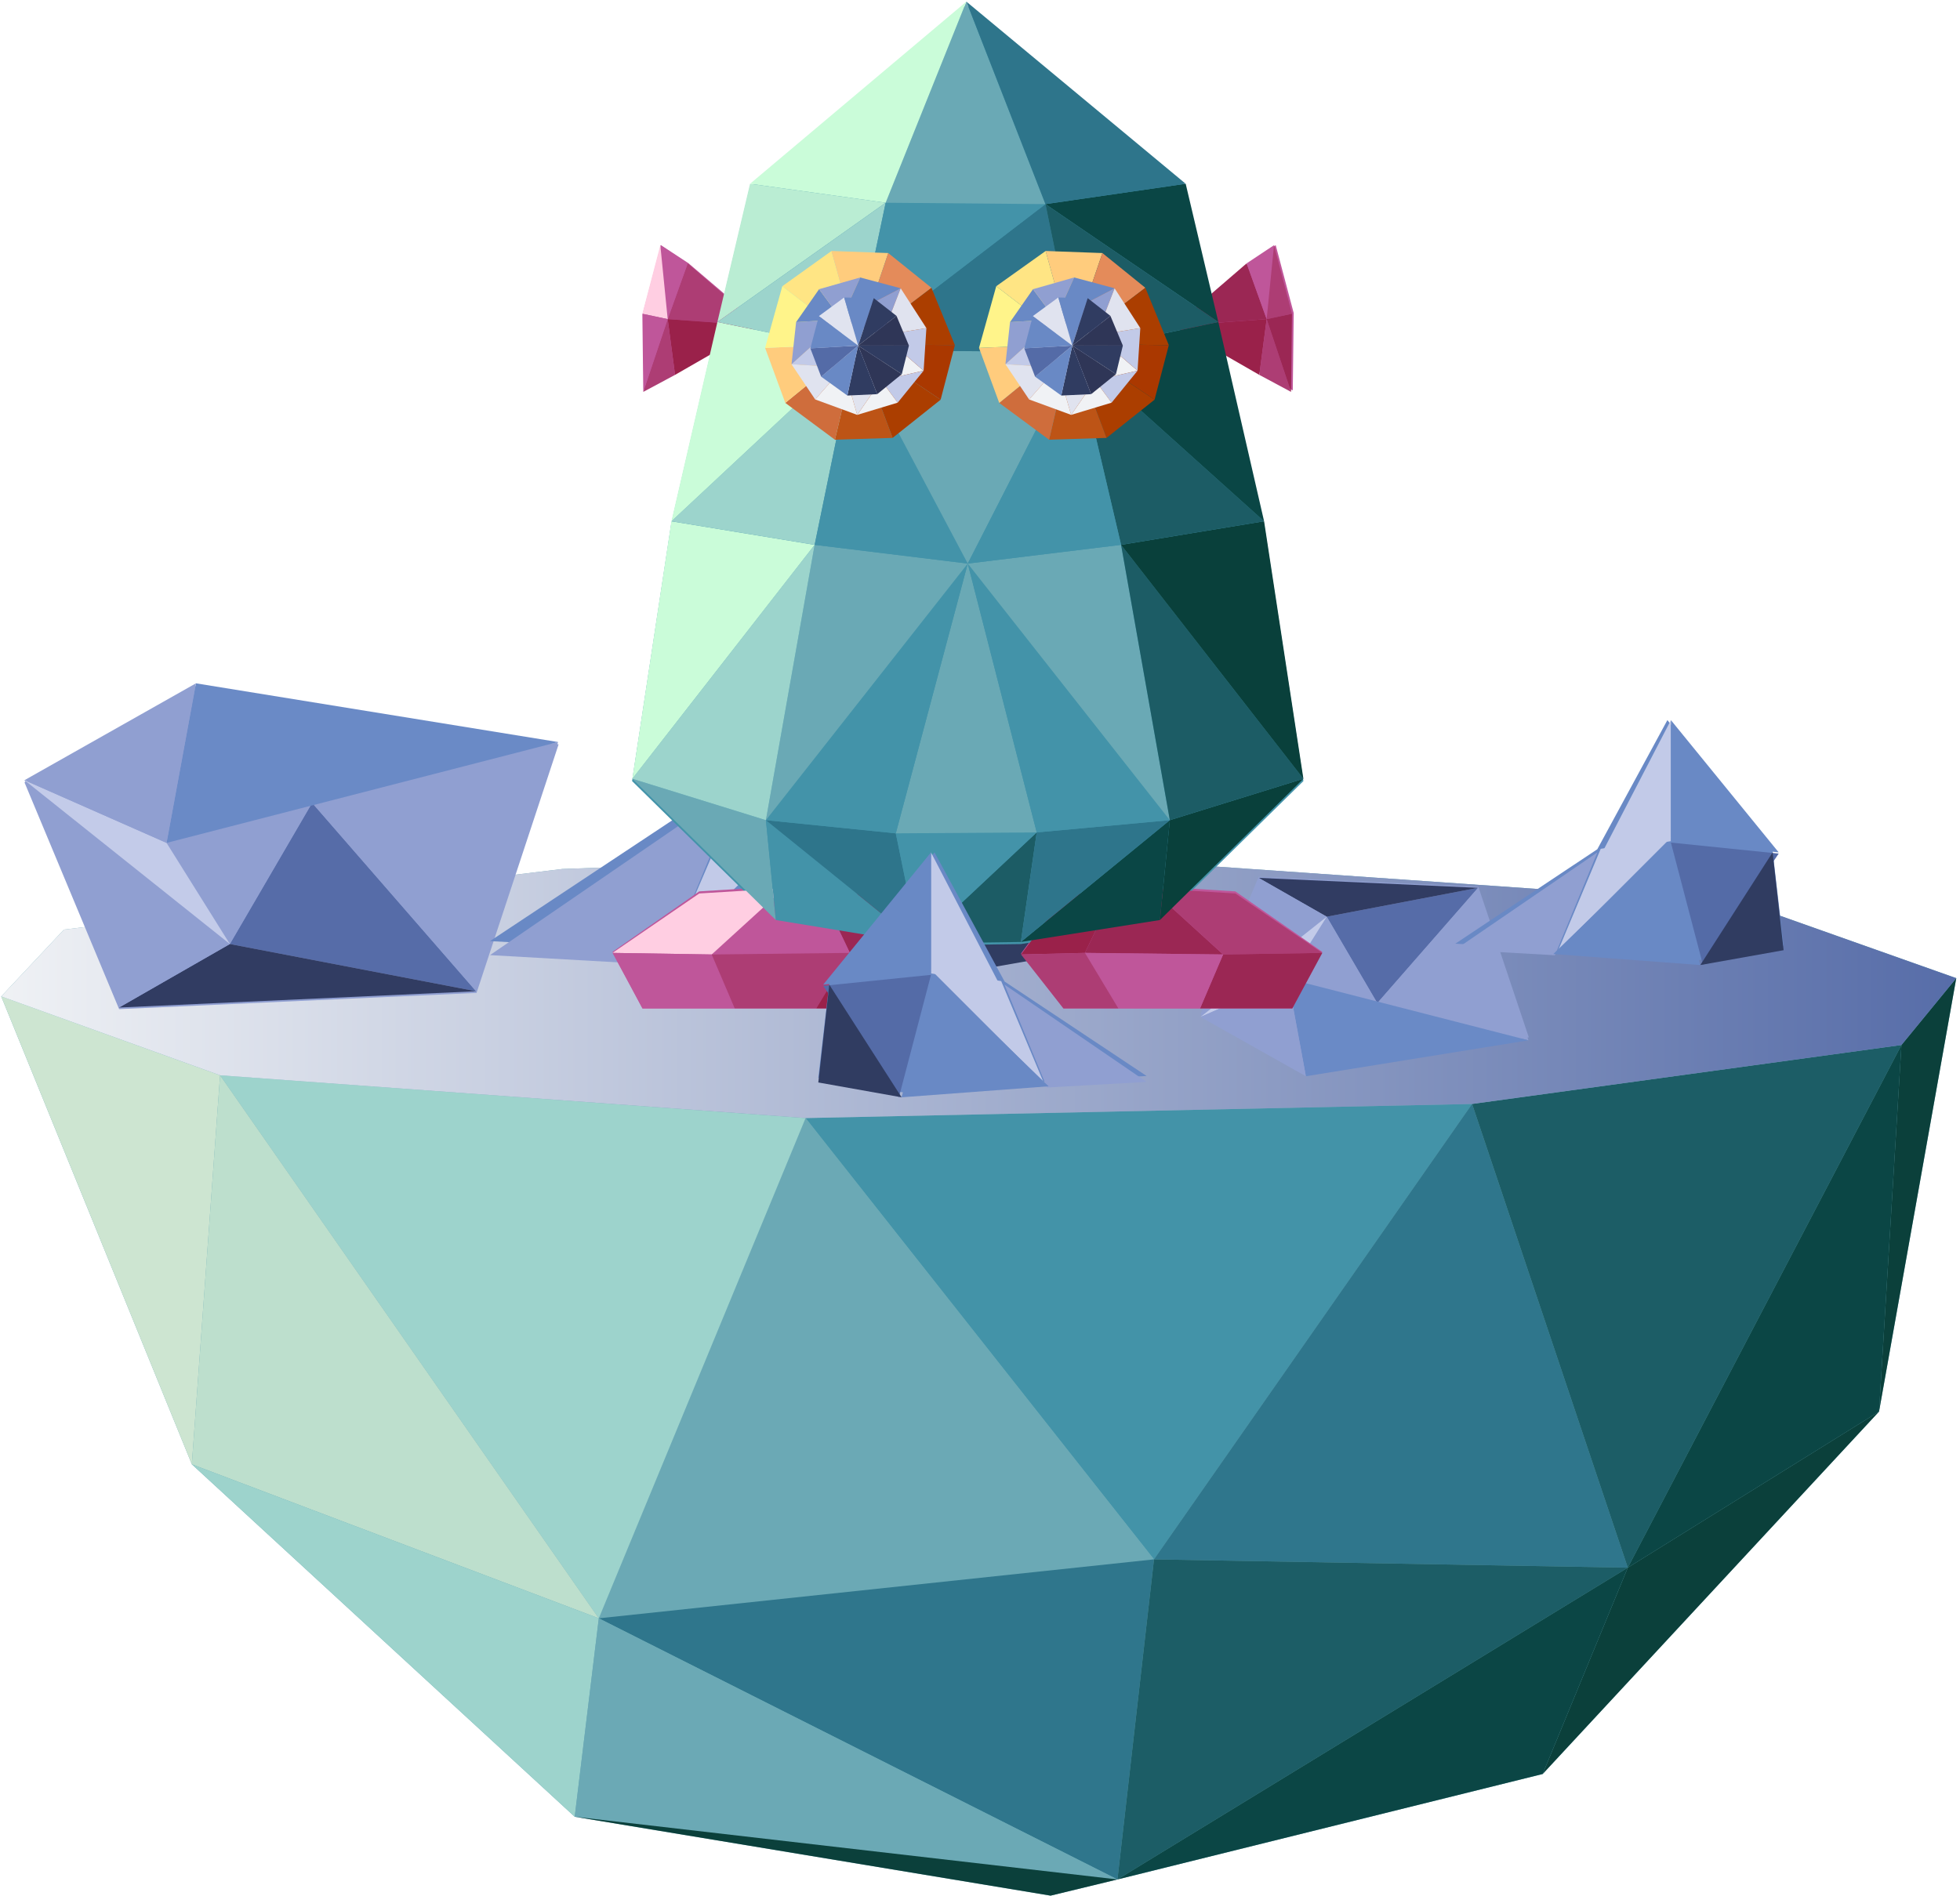
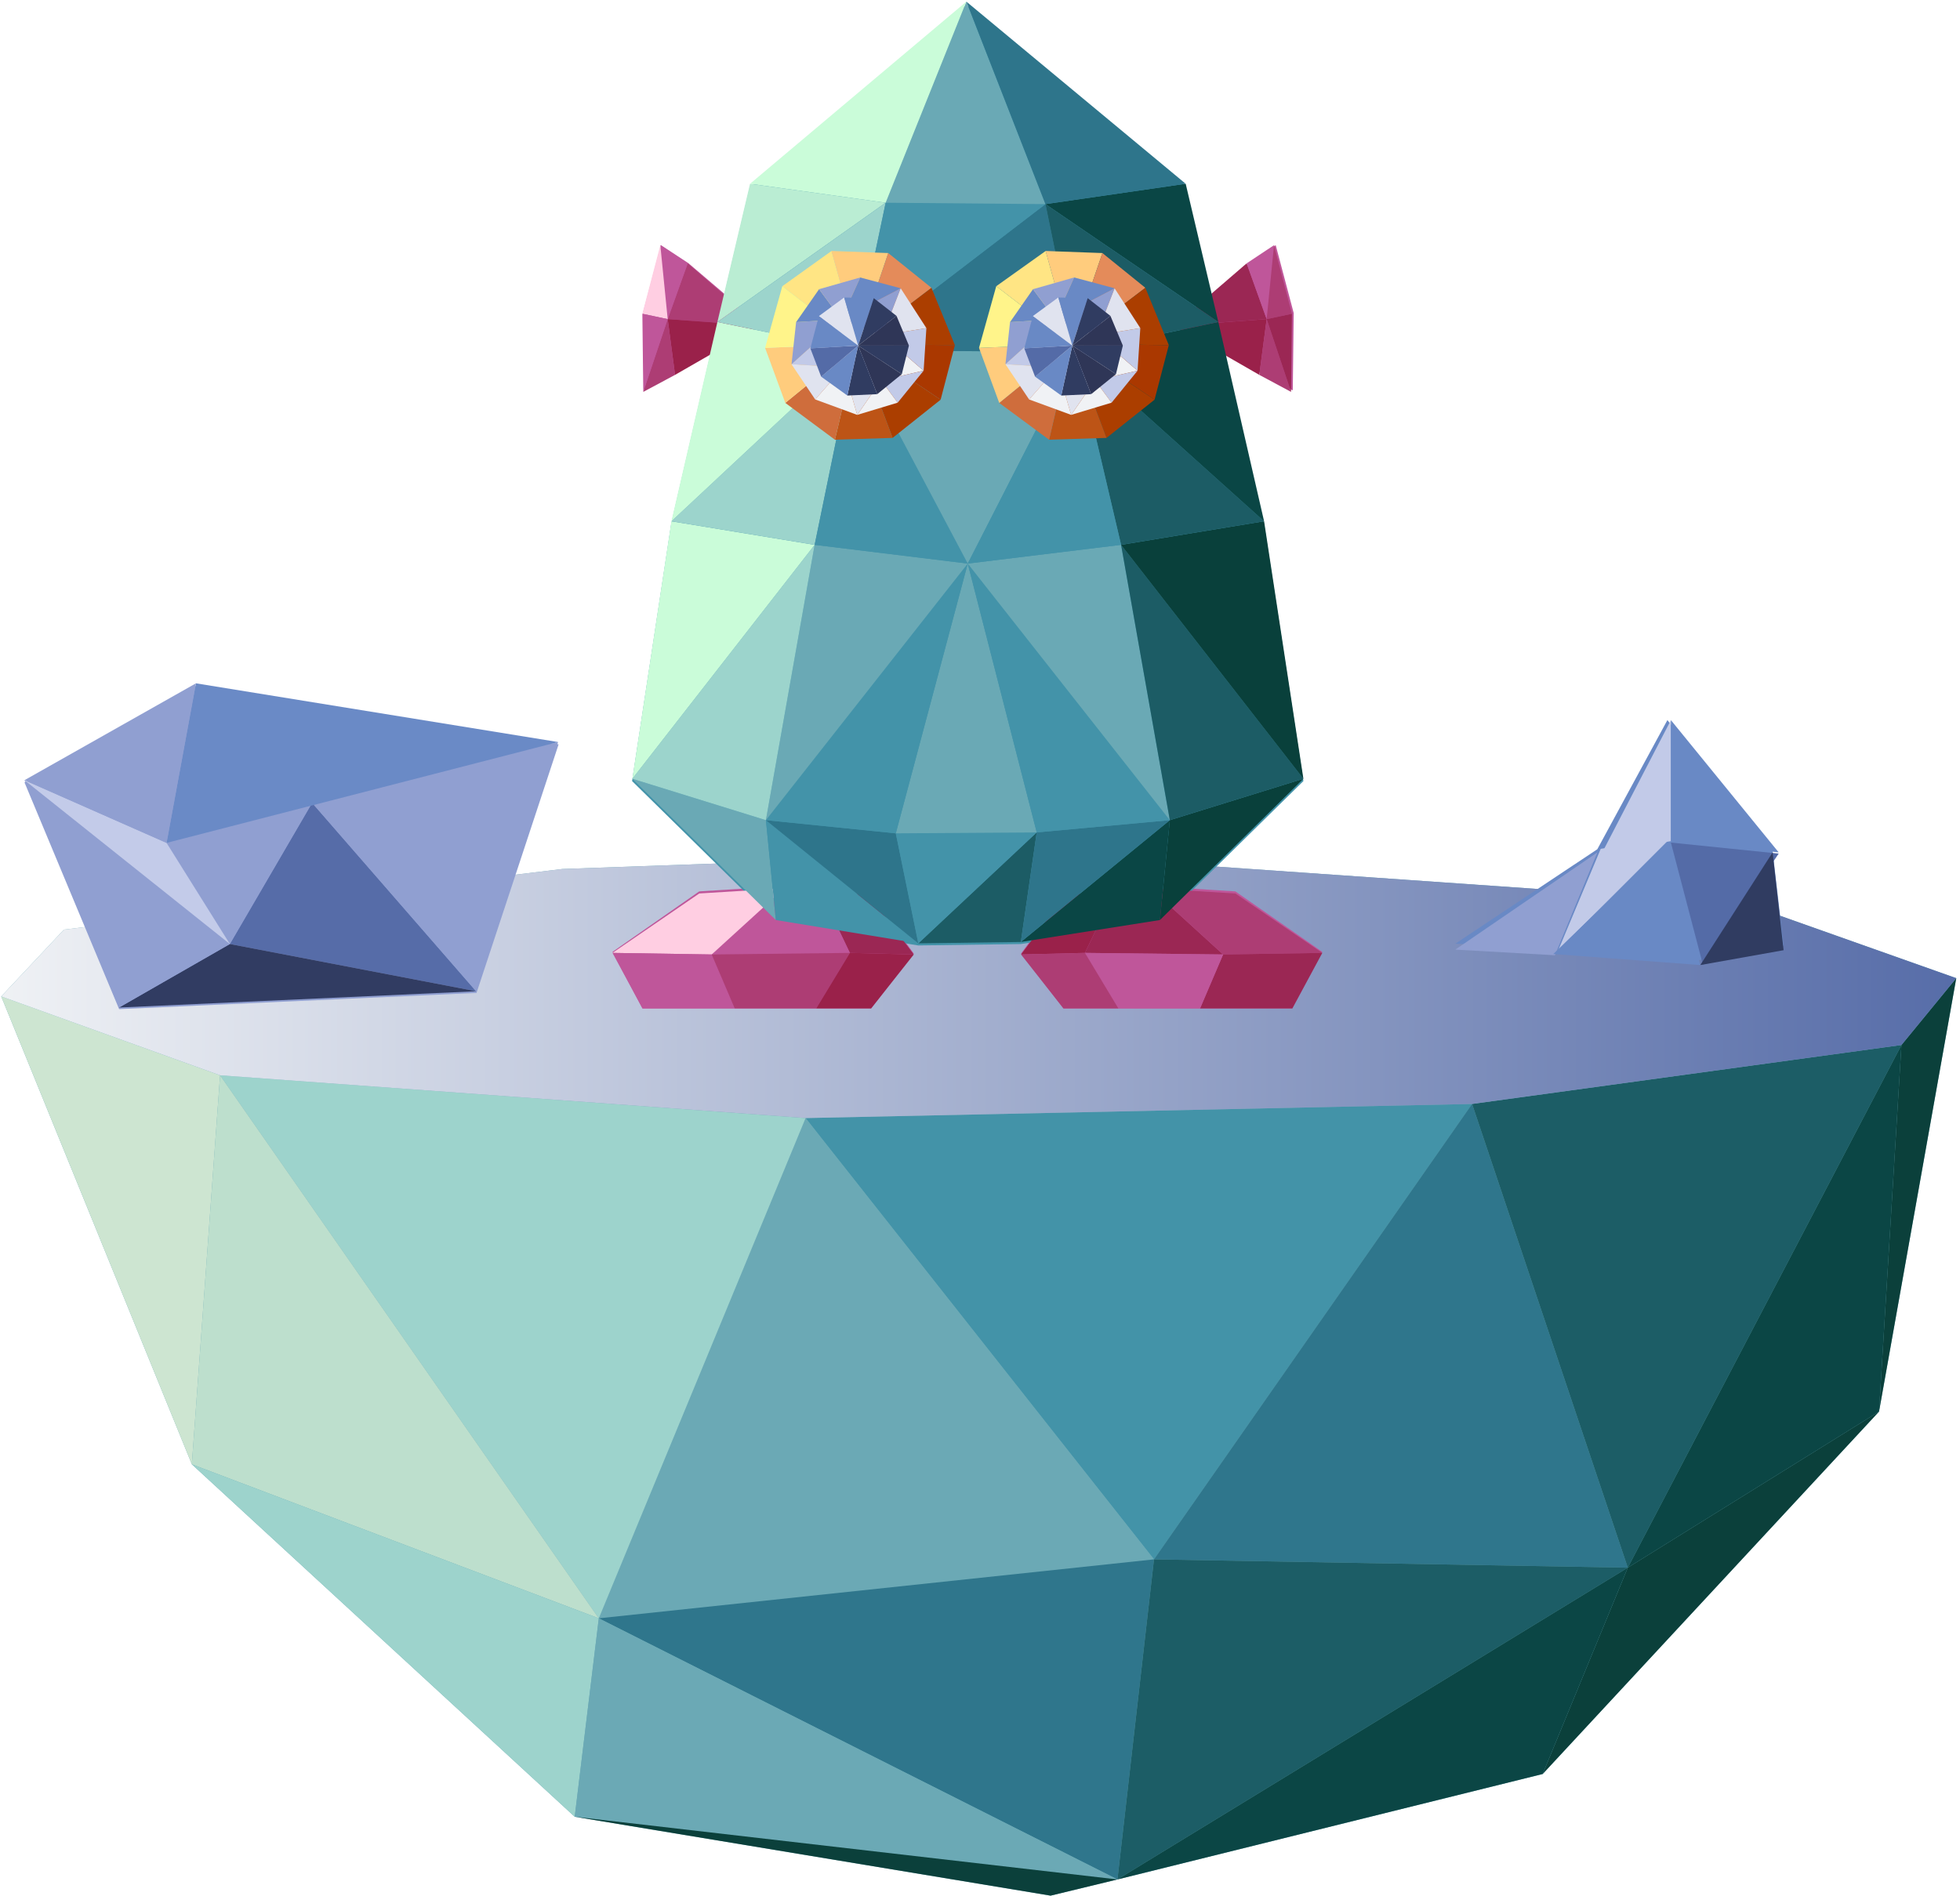
<svg xmlns="http://www.w3.org/2000/svg" width="400px" height="387px" viewBox="0 0 400 387" version="1.1">
  <defs>
    <linearGradient x1="0%" y1="50%" x2="100%" y2="50%" id="linearGradient-1">
      <stop stop-color="#F0F2F5" offset="0%" />
      <stop stop-color="#566CA8" offset="100%" />
    </linearGradient>
  </defs>
  <g id="Page-1" stroke="none" stroke-width="1" fill="none" fill-rule="evenodd">
    <g id="Artboard" transform="translate(-397, -295)" fill-rule="nonzero">
      <g id="Group-2" transform="translate(397, 294.2597)">
        <g id="zone_green-blue" transform="translate(0, 174.7403)">
          <polygon id="Path" fill="#6BA9B5" points="356.186 10.424 207.797 0.085 114.746 3.39 13.051 15.763 0.254 29.407 39.153 124.915 117.288 196.864 214.407 212.966 228.051 209.661 314.831 188.136 383.475 114.153 399.237 25.678" />
          <g id="Group" transform="translate(0, 25.42373)">
            <polygon id="Path" fill="#4393A8" points="164.407 28.814 235.508 118.898 300.424 25.932" />
            <polygon id="Path" fill="#2F768C" points="300.424 25.932 332.203 120.593 235.508 118.898" />
            <polygon id="Path" fill="#6BA9B5" points="164.407 28.814 122.203 130.932 235.508 118.898" />
            <polygon id="Path" fill="#9DD3CC" points="164.407 28.814 44.915 20.085 122.203 130.932" />
            <polygon id="Path" fill="#CDE5D1" points="44.915 20.085 0.254 3.983 39.153 99.492" />
            <polygon id="Path" fill="#BDDFCD" points="122.203 130.932 39.153 99.492 44.915 20.085" />
            <polygon id="Path" fill="#2F768C" points="235.508 118.898 228.051 184.237 122.203 130.932" />
            <polygon id="Path" fill="#1C5D66" points="332.203 120.593 228.051 184.237 235.508 118.898" />
            <polygon id="Path" fill="#1C5D66" points="300.424 25.932 388.051 13.898 332.203 120.593" />
            <polygon id="Path" fill="#0B4645" points="388.051 13.898 383.475 88.729 332.203 120.593" />
            <polygon id="Path" fill="#9DD3CC" points="39.153 99.492 117.288 171.441 122.203 130.932" />
            <polygon id="Path" fill="#6BA9B5" points="228.051 184.237 117.288 171.441 122.203 130.932" />
            <polygon id="Path" fill="#0B403B" points="383.475 88.729 399.237 0.254 388.051 13.898" />
            <polygon id="Path" fill="#0B403B" points="228.051 184.237 214.407 187.542 117.288 171.441" />
            <polygon id="Path" fill="#0B403B" points="332.203 120.593 314.831 162.712 383.475 88.729" />
            <polygon id="Path" fill="#0B4645" points="228.051 184.237 314.831 162.712 332.203 120.593" />
          </g>
          <polygon id="Path" fill="url(#linearGradient-1)" points="399.237 25.678 388.051 39.322 300.424 51.356 164.407 54.237 44.915 45.508 0.254 29.407 13.051 15.763 114.746 3.39 207.797 0.085 356.186 10.424" />
        </g>
-         <g id="object_rock_medium" transform="translate(5, 139.7403)">
+         <g id="object_rock_medium" transform="translate(5, 139.7403) ">
          <polygon id="Path" fill="#909FD1" points="35.024 1 0 20.719 19.312 67 92.252 63.686 109 12.951" />
          <g id="Group">
            <polygon id="Path" fill="#566CA8" points="92.159 63.35 41.91 53.709 58.697 24.893" />
            <polygon id="Path" fill="#909FD1" points="41.91 53.709 28.994 33.064 58.697 24.893" />
            <polygon id="Path" fill="#909FD1" points="92.159 63.35 108.891 12.474 58.697 24.893" />
            <polygon id="Path" fill="#313C62" points="92.159 63.35 19.293 66.673 41.91 53.709" />
            <polygon id="Path" fill="#909FD1" points="19.293 66.673 0 20.263 41.91 53.709" />
            <polygon id="Path" fill="#C3CBE9" points="28.994 33.064 0 20.263 41.91 53.709" />
            <polygon id="Path" fill="#6A8AC6" points="108.891 12.474 28.994 33.064 34.989 0.49" />
            <polygon id="Path" fill="#909FD1" points="34.989 0.49 0 20.263 28.994 33.064" />
          </g>
-         </g>
-         <g id="object_rock_medium" transform="translate(278.5, 200.2403) scale(1, -1) translate(-278.5, -200.2403) translate(245, 179.7403)">
-           <polygon id="Path" fill="#909FD1" points="21.529 1 0 12.951 11.871 41 56.705 38.992 67 8.243" />
-           <g id="Group">
-             <polygon id="Path" fill="#566CA8" points="56.648 38.767 25.762 32.867 36.08 15.233" />
-             <polygon id="Path" fill="#909FD1" points="25.762 32.867 17.822 20.233 36.08 15.233" />
-             <polygon id="Path" fill="#909FD1" points="56.648 38.767 66.933 7.633 36.08 15.233" />
-             <polygon id="Path" fill="#313C62" points="56.648 38.767 11.859 40.8 25.762 32.867" />
-             <polygon id="Path" fill="#909FD1" points="11.859 40.8 0 12.4 25.762 32.867" />
-             <polygon id="Path" fill="#C3CBE9" points="17.822 20.233 0 12.4 25.762 32.867" />
-             <polygon id="Path" fill="#6A8AC6" points="66.933 7.633 17.822 20.233 21.507 0.3" />
-             <polygon id="Path" fill="#909FD1" points="21.507 0.3 0 12.4 17.822 20.233" />
-           </g>
-         </g>
-         <g id="object_rock_small" transform="translate(100, 112.7403)">
-           <polygon id="Path" fill="#6989C5" points="113.973 46.272 76.232 0 51.04 46.272 0 80.111 35.775 82.074 87.47 86 118 80.765" />
-           <polygon id="Path" fill="#C2CAE8" points="78 0 53 48 78 43.927" />
-           <polygon id="Path" fill="#6989C5" points="77 0 116 48 77 43.927" />
-           <polygon id="Path" fill="#C2CAE8" points="78 42 37 82 52.47 45.953" />
-           <polygon id="Path" fill="#909FD1" points="35.747 85 0 82.971 51 48" />
-           <polygon id="Path" fill="#6989C5" points="35 84.043 88 88 76.478 44" />
-           <polygon id="Path" fill="#546BA7" points="88.613 88 116 47.957 77 44" />
-           <polygon id="Path" fill="#303C61" points="114.043 48 118 82.729 88 88" />
        </g>
        <g id="object_dude-green" transform="translate(125, 0)">
          <g id="Group" transform="translate(0, 50.74026)" fill="#BF569A">
            <polygon id="Path" points="12.899 26.251 30.318 16.354 15.489 3.723 9.886 0.047 6.214 13.903 6.403 29.692" />
            <polygon id="Path" points="138.833 29.692 139.021 13.903 135.349 0.047 129.747 3.723 114.917 16.354 132.336 26.251" />
            <polygon id="Path" points="127.11 131.964 109.786 130.88 102.536 131.257 92.414 132.341 83.375 144.642 92.037 155.859 103.242 155.859 119.907 155.859 138.739 155.859 144.859 144.312" />
            <polygon id="Path" points="42.323 131.257 35.073 130.88 17.701 131.964 0 144.312 6.12 155.859 24.951 155.859 41.57 155.859 52.774 155.859 61.484 144.642 52.445 132.341" />
          </g>
          <polygon id="Path" fill="#4393A9" points="132.974 107.684 123.634 67.06 116.97 38.877 72.195 1.74 28.03 38.877 21.366 67.06 11.979 107.684 4 160.185 33.287 188.98 62.386 193.74 83.318 193.457 111.713 188.98 141 160.185" />
          <g id="Group" transform="translate(6, 50.74026)">
            <g id="Path">
              <polygon fill="#AD3D74" points="24.156 16.524 9.352 3.762 5.264 15.143" />
              <polygon fill="#9A214A" points="5.264 15.143 6.767 26.524 24.156 16.524" />
              <polygon fill="#BF569A" points="9.352 3.762 3.76 0.048 5.264 15.143" />
              <polygon fill="#FFCEE2" points="3.76 0.048 0.094 14.048 5.264 15.143" />
              <polygon fill="#AD3D74" points="5.264 15.143 0.282 30 6.767 26.524" />
              <polygon fill="#BF569A" points="0.094 14.048 0.282 30 5.264 15.143" />
            </g>
            <g transform="translate(108.5618, 0)" id="Path">
              <polygon fill="#9B2754" points="0.047 16.524 14.851 3.762 18.94 15.143" />
              <polygon fill="#9A214A" points="18.94 15.143 17.436 26.524 0.047 16.524" />
              <polygon fill="#BF569A" points="14.851 3.762 20.443 0.048 18.94 15.143" />
              <polygon fill="#AD3D74" points="20.443 0.048 24.109 14.048 18.94 15.143" />
              <polygon fill="#AD3D74" points="18.94 15.143 23.921 30 17.436 26.524" />
              <polygon fill="#9B2754" points="24.109 14.048 23.921 30 18.94 15.143" />
            </g>
          </g>
          <g id="Group" transform="translate(0, 181.7403)">
            <g transform="translate(83.32792, 0)" id="Path">
              <polygon fill="#9A214A" points="9.086 1.759 0.047 13.843 13.088 13.519 19.208 0.694" />
              <polygon fill="#9B2754" points="19.208 0.694 26.458 0.324 41.287 13.843 13.088 13.519" />
              <polygon fill="#AD3D74" points="26.458 0.324 43.782 1.389 61.531 13.519 41.287 13.843" />
              <polygon fill="#9B2754" points="61.531 13.519 55.411 24.861 36.58 24.861 41.287 13.843" />
              <polygon fill="#BF569A" points="36.58 24.861 19.914 24.861 13.088 13.519 41.287 13.843" />
              <polygon fill="#AD3D74" points="19.914 24.861 8.709 24.861 0.047 13.843 13.088 13.519" />
            </g>
            <g id="Path">
              <polygon fill="#9B2754" points="52.445 1.759 61.484 13.843 48.443 13.519 42.323 0.694" />
              <polygon fill="#BF569A" points="42.323 0.694 35.073 0.324 20.244 13.843 48.443 13.519" />
              <polygon fill="#FFCEE2" points="35.073 0.324 17.701 1.389 0 13.519 20.244 13.843" />
              <polygon fill="#BF569A" points="0 13.519 6.12 24.861 24.951 24.861 20.244 13.843" />
              <polygon fill="#AD3D74" points="24.951 24.861 41.57 24.861 48.443 13.519 20.244 13.843" />
              <polygon fill="#9A214A" points="41.57 24.861 52.774 24.861 61.484 13.843 48.443 13.519" />
            </g>
          </g>
          <g id="Group" transform="translate(4, 0.74026)">
            <polygon id="Path" fill="#6AA9B5" points="0.047 158.977 29.324 187.809 27.306 167.424" />
            <polygon id="Path" fill="#4393A9" points="27.306 167.424 58.413 192.575 29.324 187.809" />
            <polygon id="Path" fill="#2E758B" points="27.306 167.424 53.815 170.114 58.413 192.575" />
            <polygon id="Path" fill="#1C5C65" points="82.575 169.925 79.338 192.292 58.413 192.575" />
            <polygon id="Path" fill="#4393A9" points="58.413 192.575 82.575 169.925 53.815 170.114" />
            <polygon id="Path" fill="#6AA9B5" points="82.575 169.925 68.5 115.045 53.815 170.114" />
            <polygon id="Path" fill="#4393A9" points="68.5 115.045 27.306 167.424 53.815 170.114" />
            <polygon id="Path" fill="#6AA9B5" points="27.306 167.424 37.253 111.223 68.5 115.045" />
            <polygon id="Path" fill="#9CD4CC" points="37.253 111.223 0.047 158.977 27.306 167.424" />
            <polygon id="Path" fill="#CAFCD9" points="37.253 111.223 8.023 106.41 0.047 158.977" />
            <polygon id="Path" fill="#9CD4CC" points="37.253 111.223 45.416 71.49 8.023 106.41" />
            <polygon id="Path" fill="#CAFCD9" points="45.416 71.49 17.407 65.733 8.023 106.41" />
            <polygon id="Path" fill="#BAEDD3" points="17.407 65.733 24.069 37.515 51.75 41.384" />
            <polygon id="Path" fill="#9CD4CC" points="45.416 71.49 51.75 41.384 17.407 65.733" />
            <polygon id="Path" fill="#4393A9" points="68.5 115.045 45.416 71.49 37.253 111.223" />
            <polygon id="Path" fill="#6AA9B5" points="68.5 115.045 90.551 71.868 45.416 71.49" />
            <polygon id="Path" fill="#2E758B" points="90.551 71.868 84.358 41.667 45.416 71.49" />
            <polygon id="Path" fill="#4393A9" points="84.358 41.667 51.75 41.384 45.416 71.49" />
            <polygon id="Path" fill="#6AA9B5" points="84.358 41.667 68.218 0.33 51.75 41.384" />
            <polygon id="Path" fill="#CAFCD9" points="24.069 37.515 68.218 0.33 51.75 41.384" />
            <polygon id="Path" fill="#09403B" points="137 158.977 107.723 187.809 109.741 167.424" />
            <polygon id="Path" fill="#0A4645" points="109.741 167.424 79.338 192.292 107.723 187.809" />
            <polygon id="Path" fill="#2E758B" points="109.741 167.424 82.575 169.925 79.338 192.292" />
            <polygon id="Path" fill="#4393A9" points="68.5 115.045 109.741 167.424 82.575 169.925" />
            <polygon id="Path" fill="#6AA9B5" points="109.741 167.424 99.794 111.223 68.5 115.045" />
            <polygon id="Path" fill="#1C5C65" points="99.794 111.223 137 158.977 109.741 167.424" />
            <polygon id="Path" fill="#09403B" points="99.794 111.223 128.977 106.41 137 158.977" />
            <polygon id="Path" fill="#1C5C65" points="99.794 111.223 90.551 71.868 128.977 106.41" />
            <polygon id="Path" fill="#0A4645" points="90.551 71.868 119.64 65.733 128.977 106.41" />
            <polygon id="Path" fill="#0A4645" points="119.64 65.733 112.978 37.515 84.358 41.667" />
            <polygon id="Path" fill="#1C5C65" points="90.551 71.868 84.358 41.667 119.64 65.733" />
            <polygon id="Path" fill="#4393A9" points="68.5 115.045 90.551 71.868 99.794 111.223" />
            <polygon id="Path" fill="#2E758B" points="112.978 37.515 68.218 0.33 84.358 41.667" />
          </g>
          <g id="Group" transform="translate(31, 51.74026)">
            <g id="Path">
              <g>
                <polygon fill="#FFE584" points="3.658 7.424 18.992 19.218 13.693 0.235" />
                <polygon fill="#FFCC7D" points="18.992 19.218 25.275 0.658 13.693 0.235" />
                <polygon fill="#E48B5A" points="18.992 19.218 34.091 7.753 25.275 0.658" />
                <polygon fill="#AB3E00" points="18.992 19.218 38.874 19.453 34.091 7.753" />
                <polygon fill="#AA3800" points="18.992 19.218 35.967 30.589 38.874 19.453" />
                <polygon fill="#AB3E00" points="18.992 19.218 26.166 38.389 35.967 30.589" />
                <polygon fill="#BD5416" points="18.992 19.218 14.396 38.765 26.166 38.389" />
                <polygon fill="#CF6D3C" points="18.992 19.218 4.267 31.247 14.396 38.765" />
                <polygon fill="#FFCC7D" points="18.992 19.218 0.141 20.017 4.267 31.247" />
                <polygon fill="#FFF48A" points="18.992 19.218 3.658 7.424 0.141 20.017" />
              </g>
              <g transform="translate(5.158192, 5.638554)">
                <polygon fill="#F0F2F5" points="10.973 18.372 10.551 8.552 18.945 11.794" />
                <polygon fill="#C2CAE8" points="10.973 18.372 18.663 21.004 18.945 11.794" />
                <polygon fill="#F0F2F5" points="18.663 21.004 27.338 19.03 18.945 11.794" />
                <polygon fill="#C2CAE8" points="18.663 21.004 22.04 25.561 27.338 19.03" />
                <polygon fill="#F0F2F5" points="22.04 25.561 13.786 28.052 18.663 21.004" />
                <polygon fill="#E0E3EF" points="13.786 28.052 10.973 18.372 18.663 21.004" />
                <polygon fill="#F0F2F5" points="13.786 28.052 5.205 24.904 10.973 18.372" />
                <polygon fill="#E0E3EF" points="5.205 24.904 0.375 17.714 10.973 18.372" />
                <polygon fill="#C2CAE8" points="10.551 8.552 0.375 17.714 10.973 18.372" />
                <polygon fill="#C2CAE8" points="27.338 19.03 27.901 10.337 18.945 11.794" />
                <polygon fill="#E0E3EF" points="18.945 11.794 22.649 2.208 27.901 10.337" />
                <polygon fill="#909FD1" points="10.551 8.552 1.313 9.116 0.375 17.714" />
                <polygon fill="#6989C5" points="10.551 8.552 6.002 2.396 1.313 9.116" />
                <polygon fill="#909FD1" points="10.551 8.552 22.649 2.208 18.945 11.794" />
                <polygon fill="#909FD1" points="10.551 8.552 14.396 0 6.002 2.396" />
                <polygon fill="#6989C5" points="22.649 2.208 10.551 8.552 14.396 0" />
              </g>
              <g transform="translate(9.378531, 9.39759)">
                <polygon fill="#E0E3EF" points="1.735 4.135 9.754 10.149 6.893 0.329" />
                <polygon fill="#6989C5" points="9.754 10.149 12.942 0.47 6.893 0.329" />
                <polygon fill="#303C61" points="9.754 10.149 17.585 4.088 12.942 0.47" />
                <polygon fill="#2F3657" points="9.754 10.149 20.117 10.149 17.585 4.088" />
                <polygon fill="#303C61" points="9.754 10.149 18.663 15.976 20.117 10.149" />
                <polygon fill="#2F3657" points="9.754 10.149 13.646 20.064 18.663 15.976" />
                <polygon fill="#303C61" points="9.754 10.149 7.55 20.346 13.646 20.064" />
                <polygon fill="#6989C5" points="9.754 10.149 2.204 16.493 7.55 20.346" />
                <polygon fill="#546BA7" points="9.754 10.149 0 10.713 2.204 16.493" />
                <polygon fill="#6989C5" points="9.754 10.149 1.735 4.135 0 10.713" />
              </g>
            </g>
            <g transform="translate(43.61017, 0)" id="Path">
              <g>
                <polygon fill="#FFE584" points="3.705 7.424 19.038 19.218 13.786 0.235" />
                <polygon fill="#FFCC7D" points="19.038 19.218 25.369 0.658 13.786 0.235" />
                <polygon fill="#E48B5A" points="19.038 19.218 34.138 7.753 25.369 0.658" />
                <polygon fill="#AB3E00" points="19.038 19.218 38.921 19.453 34.138 7.753" />
                <polygon fill="#AA3800" points="19.038 19.218 36.014 30.589 38.921 19.453" />
                <polygon fill="#AB3E00" points="19.038 19.218 26.213 38.389 36.014 30.589" />
                <polygon fill="#BD5416" points="19.038 19.218 14.49 38.765 26.213 38.389" />
                <polygon fill="#CF6D3C" points="19.038 19.218 4.314 31.247 14.49 38.765" />
                <polygon fill="#FFCC7D" points="19.038 19.218 0.188 20.017 4.314 31.247" />
                <polygon fill="#FFF48A" points="19.038 19.218 3.705 7.424 0.188 20.017" />
              </g>
              <g transform="translate(5.158192, 5.638554)">
                <polygon fill="#F0F2F5" points="11.02 18.372 10.598 8.552 18.992 11.794" />
                <polygon fill="#C2CAE8" points="11.02 18.372 18.71 21.004 18.992 11.794" />
                <polygon fill="#F0F2F5" points="18.71 21.004 27.385 19.03 18.992 11.794" />
                <polygon fill="#C2CAE8" points="18.71 21.004 22.086 25.561 27.385 19.03" />
                <polygon fill="#F0F2F5" points="22.086 25.561 13.833 28.052 18.71 21.004" />
                <polygon fill="#E0E3EF" points="13.833 28.052 11.02 18.372 18.71 21.004" />
                <polygon fill="#F0F2F5" points="13.833 28.052 5.252 24.904 11.02 18.372" />
                <polygon fill="#E0E3EF" points="5.252 24.904 0.422 17.714 11.02 18.372" />
                <polygon fill="#C2CAE8" points="10.598 8.552 0.422 17.714 11.02 18.372" />
                <polygon fill="#C2CAE8" points="27.385 19.03 27.948 10.337 18.992 11.794" />
                <polygon fill="#E0E3EF" points="18.992 11.794 22.696 2.208 27.948 10.337" />
                <polygon fill="#909FD1" points="10.598 8.552 1.36 9.116 0.422 17.714" />
                <polygon fill="#6989C5" points="10.598 8.552 6.049 2.396 1.36 9.116" />
                <polygon fill="#909FD1" points="10.598 8.552 22.696 2.208 18.992 11.794" />
                <polygon fill="#909FD1" points="10.598 8.552 14.443 0 6.049 2.396" />
                <polygon fill="#6989C5" points="22.696 2.208 10.598 8.552 14.443 0" />
              </g>
              <g transform="translate(9.378531, 9.39759)">
                <polygon fill="#E0E3EF" points="1.782 4.135 9.847 10.149 6.987 0.329" />
                <polygon fill="#6989C5" points="9.847 10.149 12.989 0.47 6.987 0.329" />
                <polygon fill="#303C61" points="9.847 10.149 17.632 4.088 12.989 0.47" />
                <polygon fill="#2F3657" points="9.847 10.149 20.164 10.149 17.632 4.088" />
                <polygon fill="#303C61" points="9.847 10.149 18.757 15.976 20.164 10.149" />
                <polygon fill="#2F3657" points="9.847 10.149 13.693 20.064 18.757 15.976" />
                <polygon fill="#303C61" points="9.847 10.149 7.597 20.346 13.693 20.064" />
                <polygon fill="#6989C5" points="9.847 10.149 2.251 16.493 7.597 20.346" />
                <polygon fill="#546BA7" points="9.847 10.149 0.047 10.713 2.251 16.493" />
                <polygon fill="#6989C5" points="9.847 10.149 1.782 4.135 0.047 10.713" />
              </g>
            </g>
          </g>
        </g>
        <g id="object_rock_small" transform="translate(297, 147.7403)">
          <polygon id="Path" fill="#6989C5" points="64.713 26.364 43.284 0 28.98 26.364 0 45.645 20.313 46.763 49.665 49 67 46.017" />
          <polygon id="Path" fill="#C2CAE8" points="44 0 30 27 44 24.709" />
          <polygon id="Path" fill="#6989C5" points="44 0 66 27 44 24.709" />
          <polygon id="Path" fill="#C2CAE8" points="44 24 21 47 29.678 26.273" />
          <polygon id="Path" fill="#909FD1" points="20.327 48 0 46.849 29 27" />
          <polygon id="Path" fill="#6989C5" points="20 47.752 50 50 43.478 25" />
          <polygon id="Path" fill="#546BA7" points="50.551 50 66 27.248 44 25" />
          <polygon id="Path" fill="#303C61" points="64.758 27 67 46.969 50 50" />
        </g>
-         <g id="object_rock_small" transform="translate(200.5, 199.7403) scale(-1, 1) translate(-200.5, -199.7403) translate(167, 174.7403)">
-           <polygon id="Path" fill="#6989C5" points="64.713 26.364 43.284 0 28.98 26.364 0 45.645 20.313 46.763 49.665 49 67 46.017" />
-           <polygon id="Path" fill="#C2CAE8" points="44 0 30 27 44 24.709" />
-           <polygon id="Path" fill="#6989C5" points="44 0 66 27 44 24.709" />
-           <polygon id="Path" fill="#C2CAE8" points="44 24 21 47 29.678 26.273" />
-           <polygon id="Path" fill="#909FD1" points="20.327 48 0 46.849 29 27" />
-           <polygon id="Path" fill="#6989C5" points="20 47.752 50 50 43.478 25" />
-           <polygon id="Path" fill="#546BA7" points="50.551 50 66 27.248 44 25" />
-           <polygon id="Path" fill="#303C61" points="64.758 27 67 46.969 50 50" />
-         </g>
      </g>
    </g>
  </g>
</svg>
